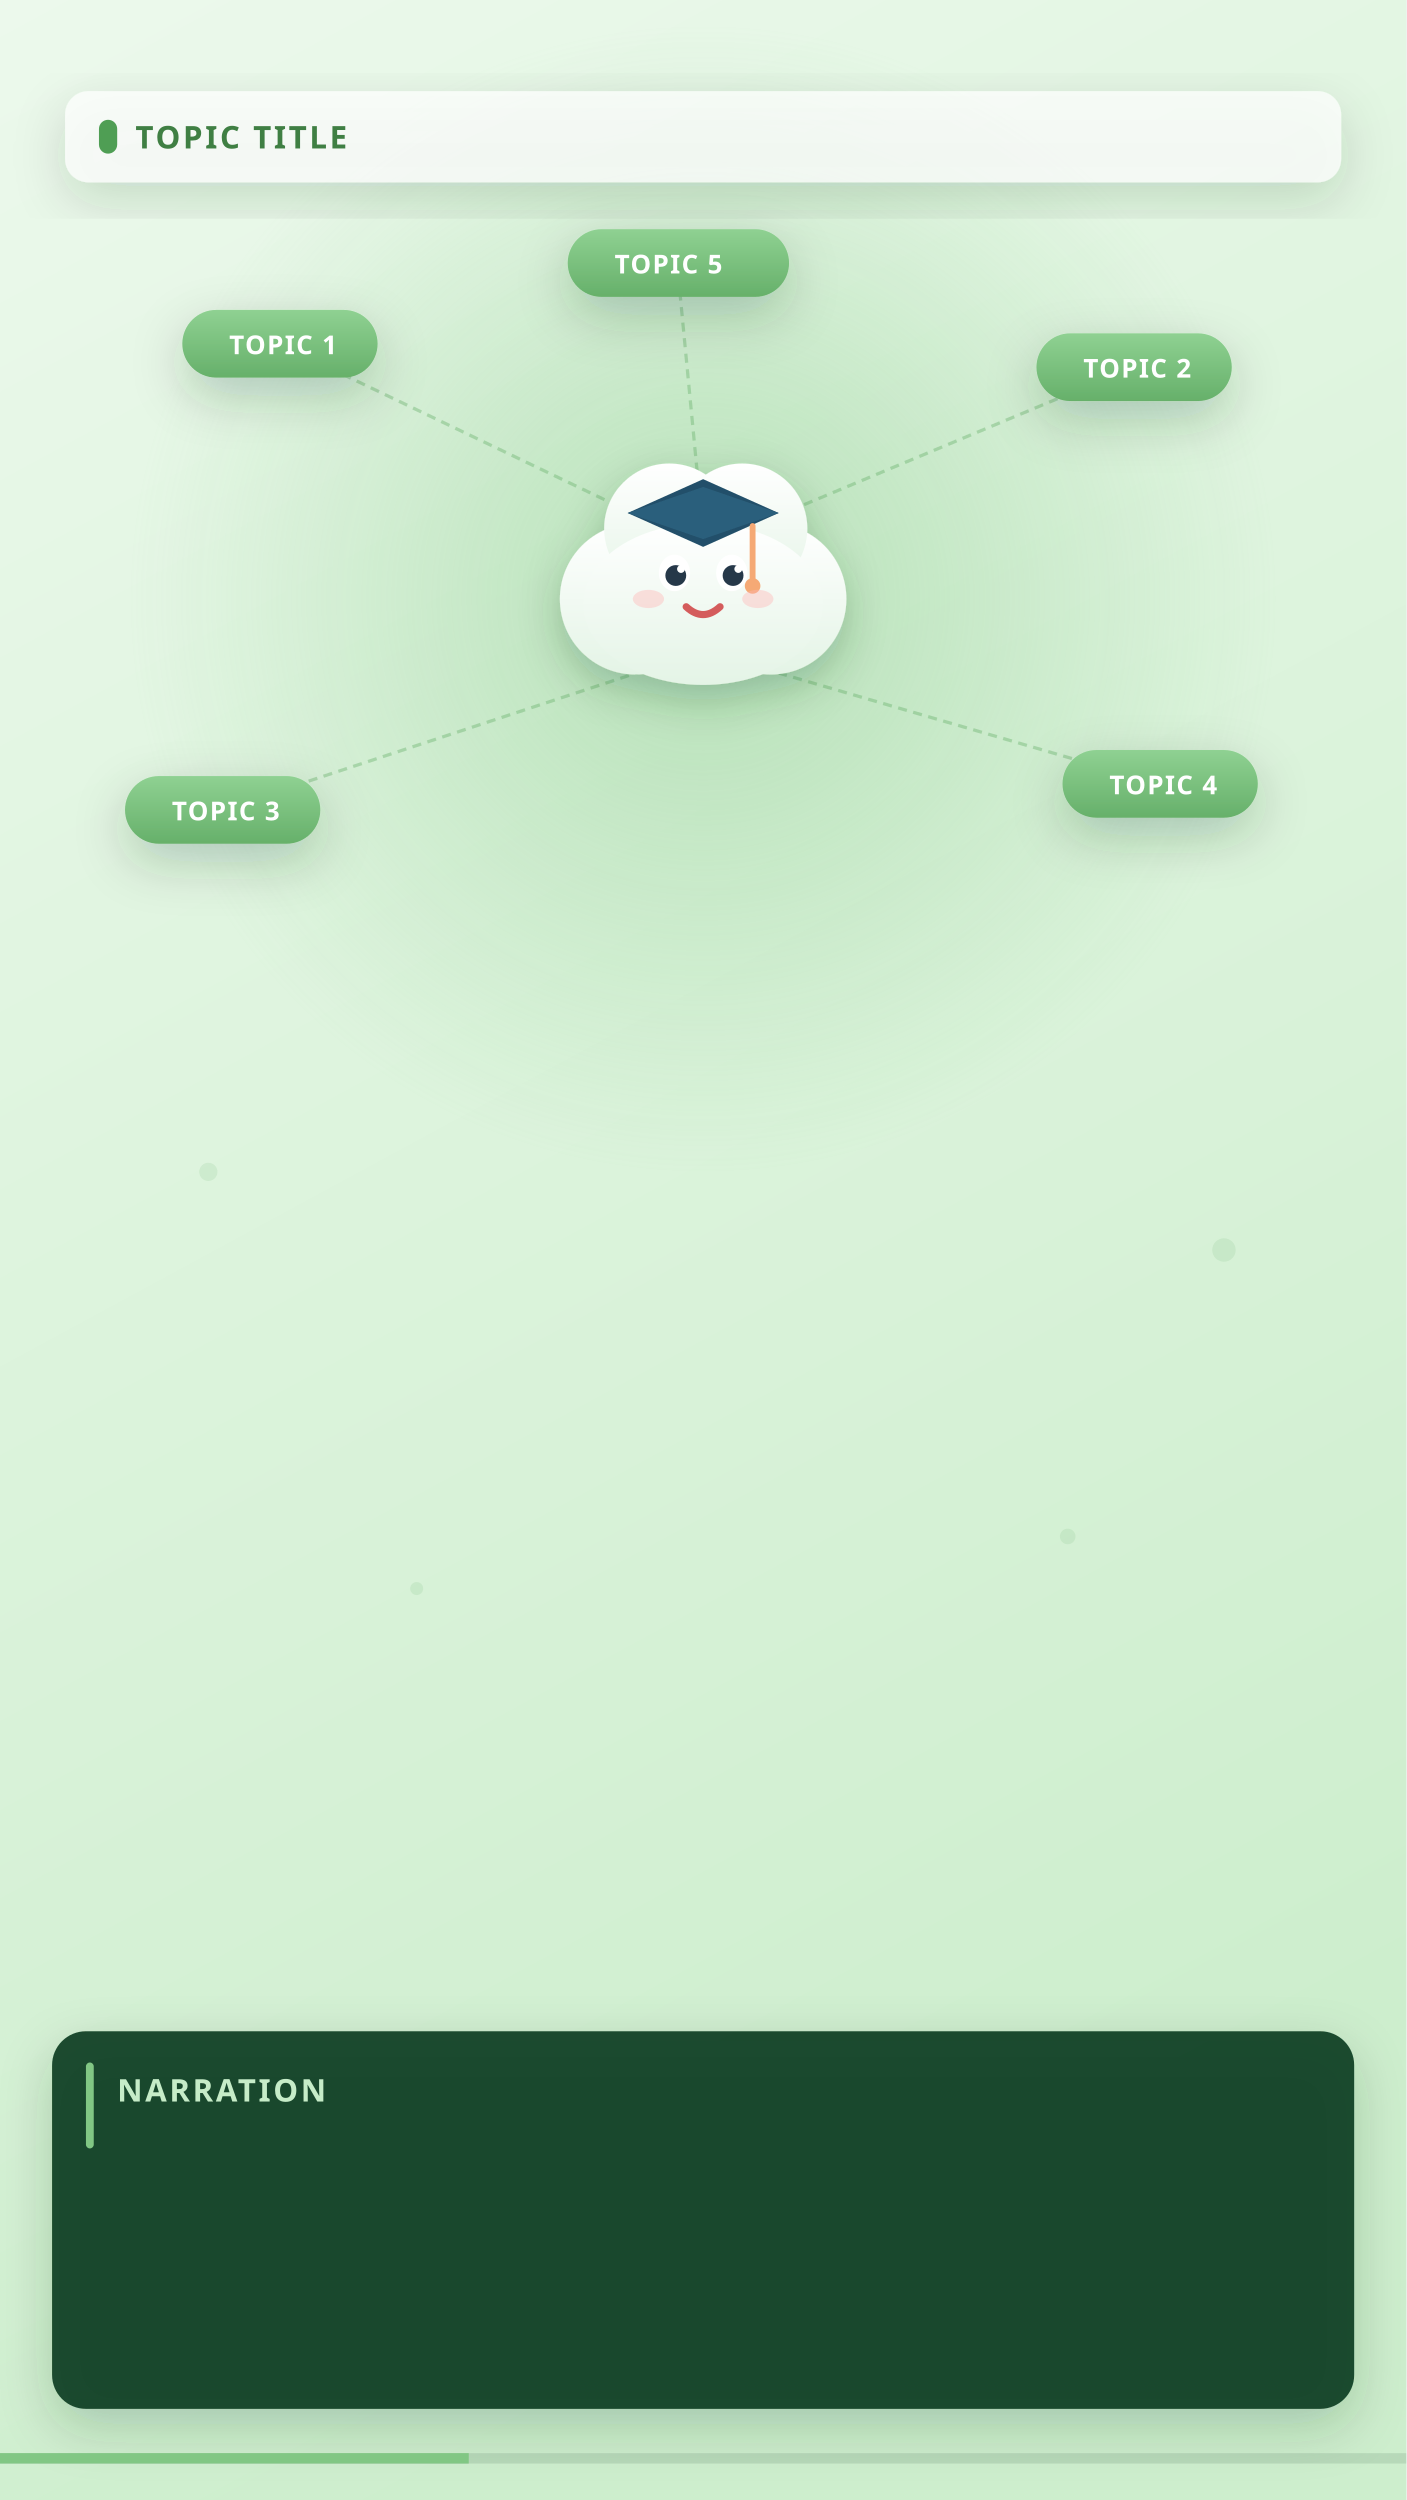
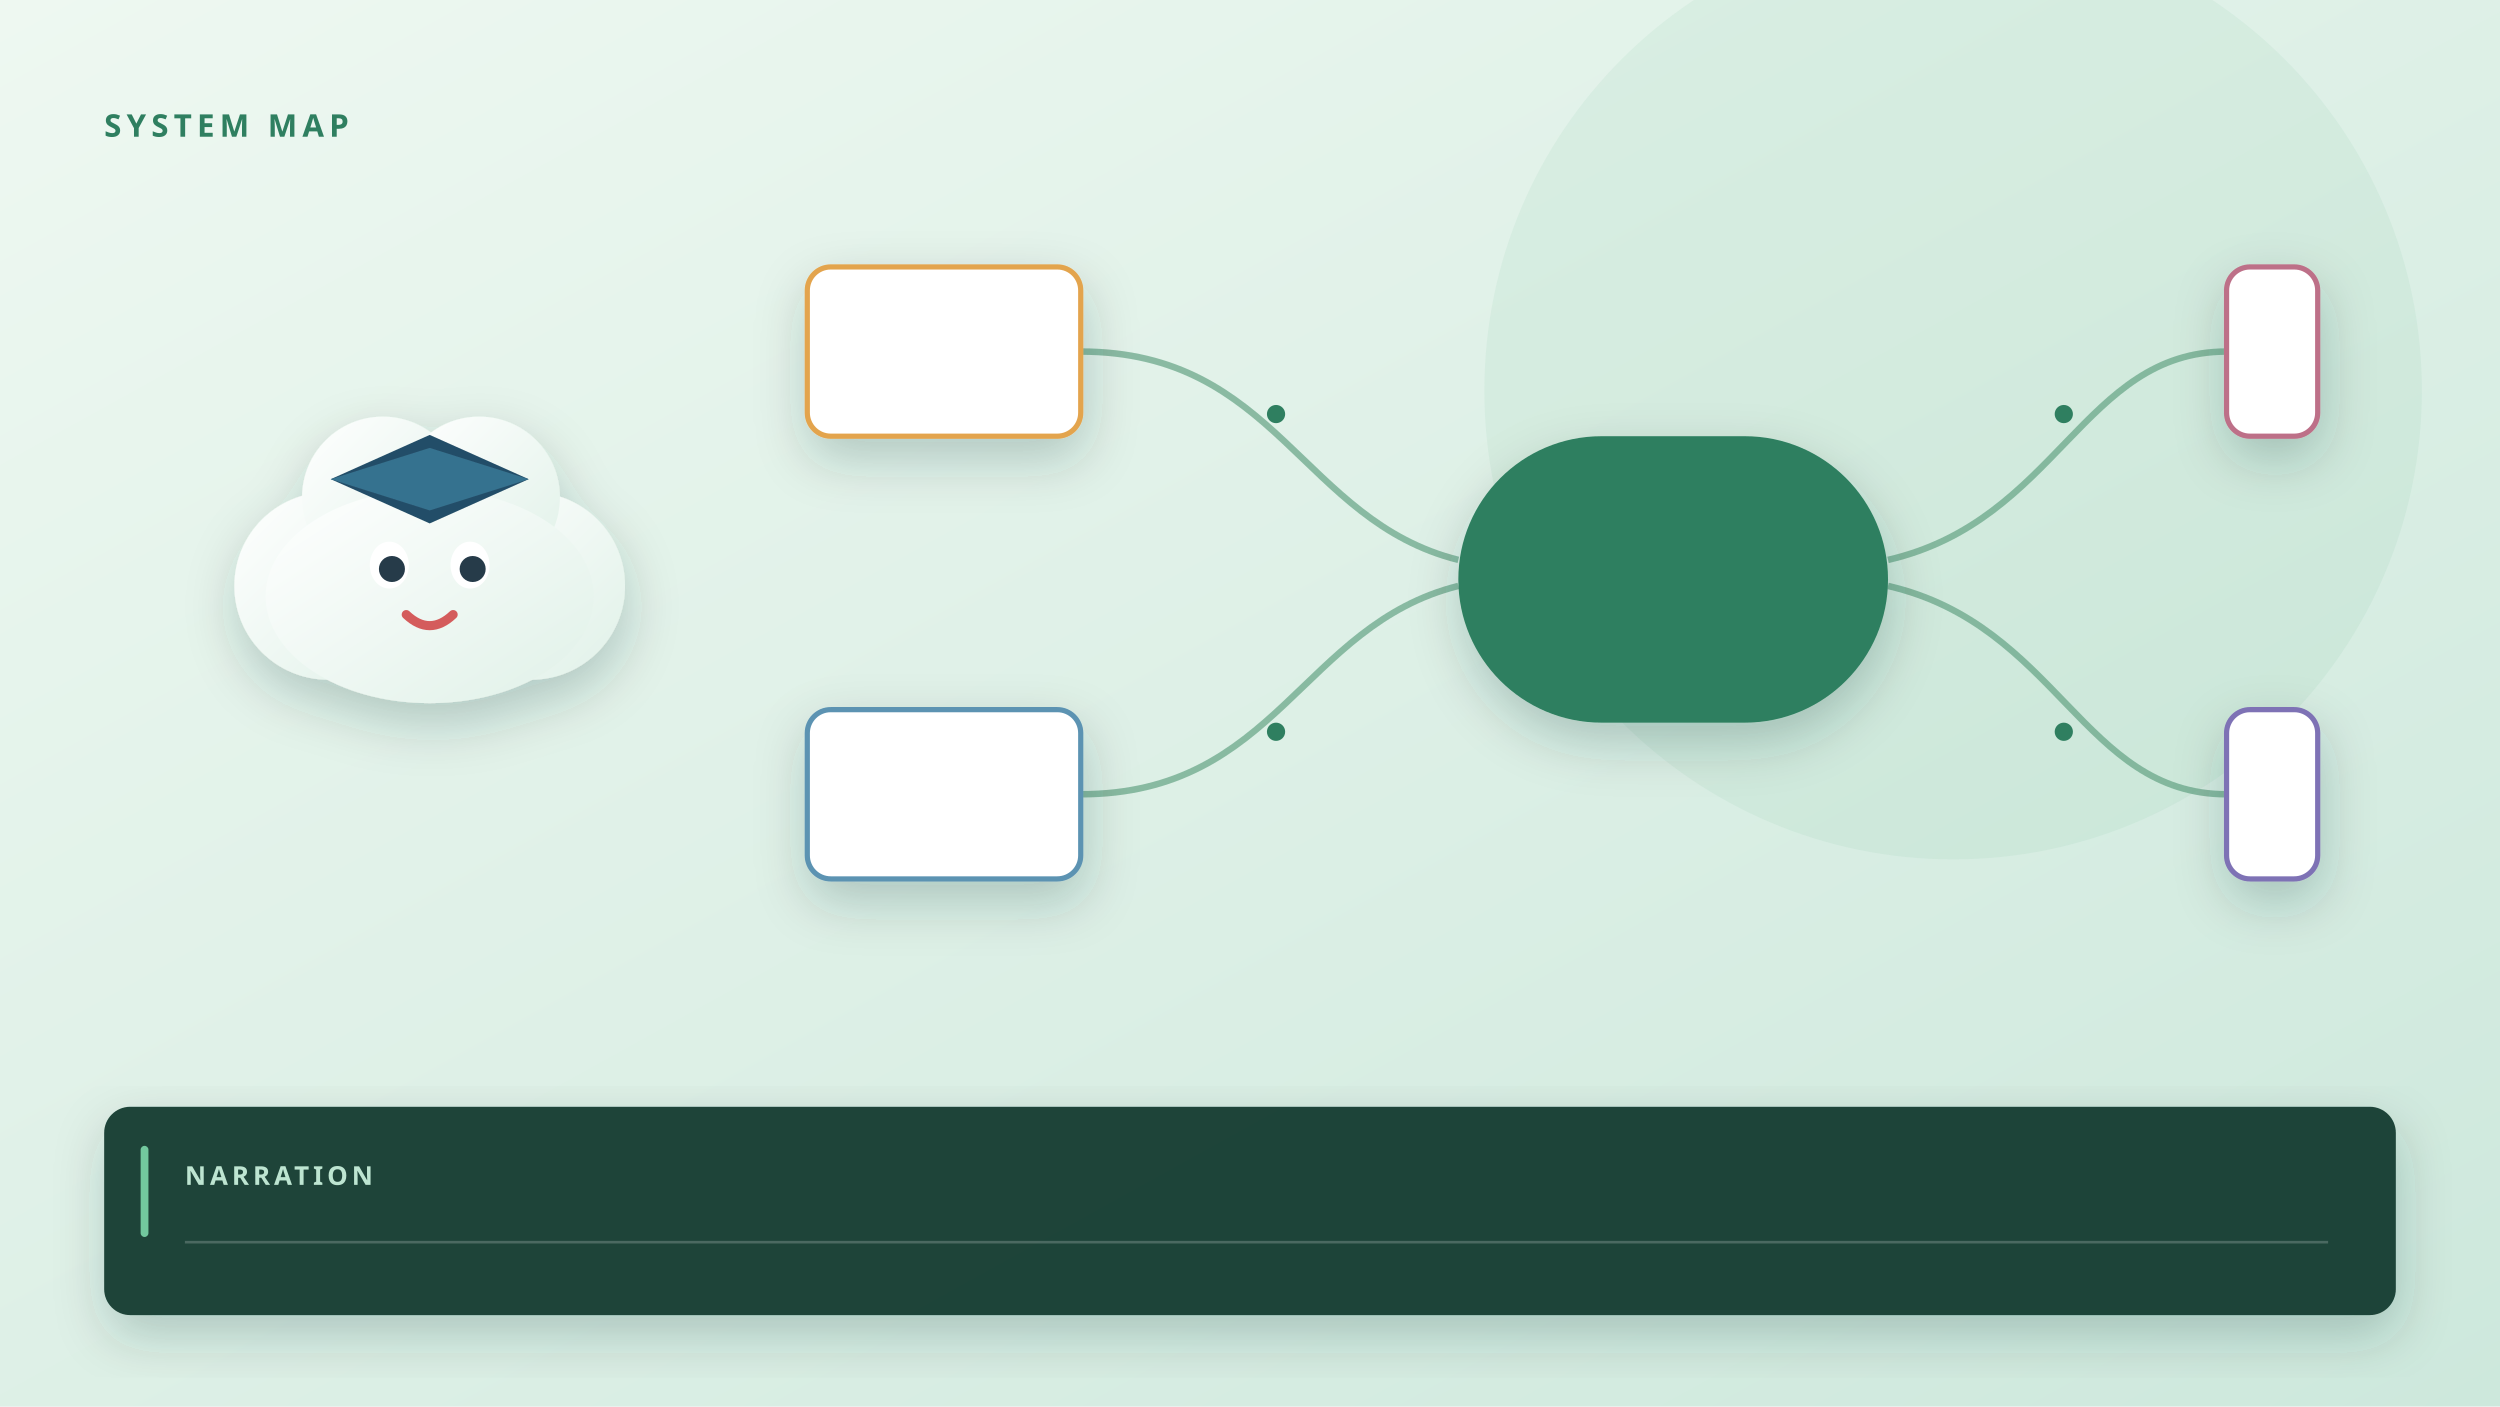
- <svg xmlns="http://www.w3.org/2000/svg" viewBox="0 0 1080 1920" width="1080" height="1920">
+ <svg xmlns="http://www.w3.org/2000/svg" viewBox="0 0 1920 1080" width="1920" height="1080">
  <defs>
-     <linearGradient id="bg" x1="0" y1="0" x2="0.3" y2="1">
-       <stop offset="0%" stop-color="#ecf9ec" />
-       <stop offset="100%" stop-color="#cdeecd" />
+     <linearGradient id="diagram-new-bg" x2="1" y2="1">
+       <stop stop-color="#eef8f1" />
+       <stop offset="1" stop-color="#cde8dc" />
    </linearGradient>
-     <radialGradient id="glow" cx="0.5" cy="0.5" r="0.5">
-       <stop offset="0%" stop-color="#81c784" stop-opacity="0.45" />
-       <stop offset="100%" stop-color="#81c784" stop-opacity="0" />
-     </radialGradient>
-     <linearGradient id="pill" x1="0" y1="0" x2="0" y2="1">
-       <stop offset="0%" stop-color="#8fd192" />
-       <stop offset="100%" stop-color="#66b06a" />
+     <linearGradient id="diagram-new-cloud" y2="1">
+       <stop stop-color="#fff" />
+       <stop offset="1" stop-color="#e0f1e8" />
    </linearGradient>
-     <linearGradient id="cloudFill" x1="0" y1="0" x2="0" y2="1">
-       <stop offset="0%" stop-color="#ffffff" />
-       <stop offset="100%" stop-color="#e4f4e6" />
-     </linearGradient>
-     <filter id="soft" x="-40%" y="-40%" width="180%" height="180%">
-       <feDropShadow dx="0" dy="14" stdDeviation="20" flood-color="#0f3d22" flood-opacity="0.22" />
-     </filter>
-     <filter id="cloudShadow" x="-60%" y="-60%" width="220%" height="220%">
-       <feDropShadow dx="0" dy="12" stdDeviation="16" flood-color="#0f3d22" flood-opacity="0.24" />
+     <filter id="diagram-new-shadow" x="-20%" y="-20%" width="140%" height="150%">
+       <feDropShadow dy="16" stdDeviation="20" flood-color="#153c30" flood-opacity=".22" />
    </filter>
  </defs>
-   <rect width="1080" height="1920" fill="url(#bg)" />
-   <circle cx="540" cy="460" r="440" fill="url(#glow)" />
-   <g fill="#66b06a" opacity="0.14">
-     <circle cx="160" cy="900" r="7" />
-     <circle cx="940" cy="960" r="9" />
-     <circle cx="320" cy="1220" r="5" />
-     <circle cx="820" cy="1180" r="6" />
+   <rect width="1920" height="1080" fill="url(#diagram-new-bg)" />
+   <circle cx="1500" cy="300" r="360" fill="#55ad81" opacity=".08" />
+   <text x="80" y="105" fill="#2f7f60" font-family="Segoe UI, sans-serif" font-size="24" font-weight="800" letter-spacing="4">SYSTEM MAP</text>
+   <g transform="translate(330 430)" filter="url(#diagram-new-shadow)">
+     <circle cx="-78" cy="20" r="72" fill="url(#diagram-new-cloud)" />
+     <circle cx="78" cy="20" r="72" fill="url(#diagram-new-cloud)" />
+     <circle cx="-36" cy="-48" r="62" fill="url(#diagram-new-cloud)" />
+     <circle cx="38" cy="-48" r="62" fill="url(#diagram-new-cloud)" />
+     <ellipse cy="28" rx="126" ry="82" fill="url(#diagram-new-cloud)" />
+     <polygon points="-76,-62 0,-96 76,-62 0,-28" fill="#244e68" />
+     <polygon points="-76,-62 0,-86 76,-62 0,-38" fill="#36728f" />
+     <ellipse cx="-31" cy="4" rx="15" ry="18" fill="#fff" />
+     <circle cx="-29" cy="7" r="10" fill="#263b4a" />
+     <ellipse cx="31" cy="4" rx="15" ry="18" fill="#fff" />
+     <circle cx="33" cy="7" r="10" fill="#263b4a" />
+     <path d="M-18 42Q0 59 18 42" fill="none" stroke="#d45b5b" stroke-width="7" stroke-linecap="round" />
  </g>
-   <g filter="url(#soft)">
-     <rect x="50" y="70" width="980" height="70" rx="18" fill="#ffffff" opacity="0.7" />
+   <g fill="none" stroke="#5b9d7d" stroke-width="5" opacity=".65">
+     <path d="M830 270C980 270 1000 400 1120 430M830 610C980 610 1000 480 1120 450M1450 430C1580 400 1600 270 1710 270M1450 450C1580 480 1600 610 1710 610" />
  </g>
-   <rect x="76" y="92" width="14" height="26" rx="7" fill="#4f9e54" />
-   <text x="104" y="114" fill="#3f7f43" font-family="'Segoe UI', sans-serif" font-size="24" font-weight="800" letter-spacing="2">TOPIC TITLE</text>
-   <g stroke="#66b06a" stroke-width="2.5" stroke-dasharray="7 5" opacity="0.4">
-     <line x1="540" y1="420" x2="210" y2="262" />
-     <line x1="540" y1="420" x2="870" y2="282" />
-     <line x1="540" y1="500" x2="170" y2="622" />
-     <line x1="540" y1="500" x2="890" y2="602" />
-     <line x1="540" y1="410" x2="520" y2="202" />
+   <g filter="url(#diagram-new-shadow)" font-family="Segoe UI, sans-serif" font-size="21" font-weight="800" text-anchor="middle">
+     <rect x="620" y="205" width="210" height="130" rx="18" fill="#fff" stroke="#e3a44d" stroke-width="4" />
+     <rect x="620" y="545" width="210" height="130" rx="18" fill="#fff" stroke="#5c93b2" stroke-width="4" />
+     <rect x="1120" y="335" width="330" height="220" rx="110" fill="#2f7f60" />
+     <rect x="1710" y="205" width="70" height="130" rx="18" fill="#fff" stroke="#bd6f88" stroke-width="4" />
+     <rect x="1710" y="545" width="70" height="130" rx="18" fill="#fff" stroke="#7e72b5" stroke-width="4" />
  </g>
-   <g filter="url(#soft)">
-     <rect x="140" y="238" width="150" height="52" rx="26" fill="url(#pill)" />
-     <rect x="796" y="256" width="150" height="52" rx="26" fill="url(#pill)" />
-     <rect x="96" y="596" width="150" height="52" rx="26" fill="url(#pill)" />
-     <rect x="816" y="576" width="150" height="52" rx="26" fill="url(#pill)" />
-     <rect x="436" y="176" width="170" height="52" rx="26" fill="url(#pill)" />
+   <g fill="#2f7f60">
+     <circle cx="980" cy="318" r="7" />
+     <circle cx="980" cy="562" r="7" />
+     <circle cx="1585" cy="318" r="7" />
+     <circle cx="1585" cy="562" r="7" />
  </g>
-   <g fill="#ffffff" font-family="'Segoe UI', sans-serif" font-size="20" font-weight="800" letter-spacing="1">
-     <text x="176" y="272">TOPIC 1</text>
-     <text x="832" y="290">TOPIC 2</text>
-     <text x="132" y="630">TOPIC 3</text>
-     <text x="852" y="610">TOPIC 4</text>
-     <text x="472" y="210">TOPIC 5</text>
-   </g>
-   <g transform="translate(540, 440)" filter="url(#cloudShadow)">
-     <g>
-       <circle cx="-52" cy="20" r="58" fill="url(#cloudFill)" />
-       <circle cx="52" cy="20" r="58" fill="url(#cloudFill)" />
-       <circle cx="-26" cy="-34" r="50" fill="url(#cloudFill)" />
-       <circle cx="30" cy="-34" r="50" fill="url(#cloudFill)" />
-       <ellipse cx="0" cy="24" rx="92" ry="62" fill="url(#cloudFill)" />
-     </g>
-     <polygon points="-58,-46 0,-72 58,-46 0,-20" fill="#22506a" />
-     <polygon points="-58,-46 0,-66 58,-46 0,-26" fill="#2c5f7c" />
-     <path d="M38,-36 L38,6" stroke="#f5a975" stroke-width="4.5" stroke-linecap="round" />
-     <circle cx="38" cy="10" r="6" fill="#f5a975" />
-     <ellipse cx="-22" cy="0" rx="12" ry="14" fill="#fff" />
-     <circle cx="-21" cy="2" r="8" fill="#25384a" />
-     <circle cx="-17" cy="-3" r="3" fill="#fff" />
-     <ellipse cx="22" cy="0" rx="12" ry="14" fill="#fff" />
-     <circle cx="23" cy="2" r="8" fill="#25384a" />
-     <circle cx="27" cy="-3" r="3" fill="#fff" />
-     <path d="M-13,26 Q0,38 13,26" fill="none" stroke="#d45b5b" stroke-width="5.5" stroke-linecap="round" />
-     <ellipse cx="-42" cy="20" rx="12" ry="7" fill="#ffb4b4" opacity="0.4" />
-     <ellipse cx="42" cy="20" rx="12" ry="7" fill="#ffb4b4" opacity="0.4" />
-   </g>
-   <g filter="url(#soft)">
-     <rect x="40" y="1560" width="1000" height="290" rx="26" fill="#0f3d22" opacity="0.92" />
-   </g>
-   <rect x="66" y="1584" width="6" height="66" rx="3" fill="#81c784" />
-   <text x="90" y="1614" fill="#c6ecc8" font-family="'Segoe UI', sans-serif" font-size="24" font-weight="800" letter-spacing="2">NARRATION</text>
-   <rect x="0" y="1884" width="1080" height="8" fill="#0f3d22" opacity="0.12" />
-   <rect x="0" y="1884" width="360" height="8" fill="#81c784" />
+   <rect x="80" y="850" width="1760" height="160" rx="20" fill="#173c30" opacity=".96" filter="url(#diagram-new-shadow)" />
+   <rect x="108" y="880" width="6" height="70" rx="3" fill="#72c89e" />
+   <text x="142" y="910" fill="#bde5d1" font-family="Segoe UI, sans-serif" font-size="20" font-weight="800" letter-spacing="3">NARRATION</text>
+   <line x1="142" y1="954" x2="1788" y2="954" stroke="#fff" stroke-opacity=".2" stroke-width="2" />
</svg>
